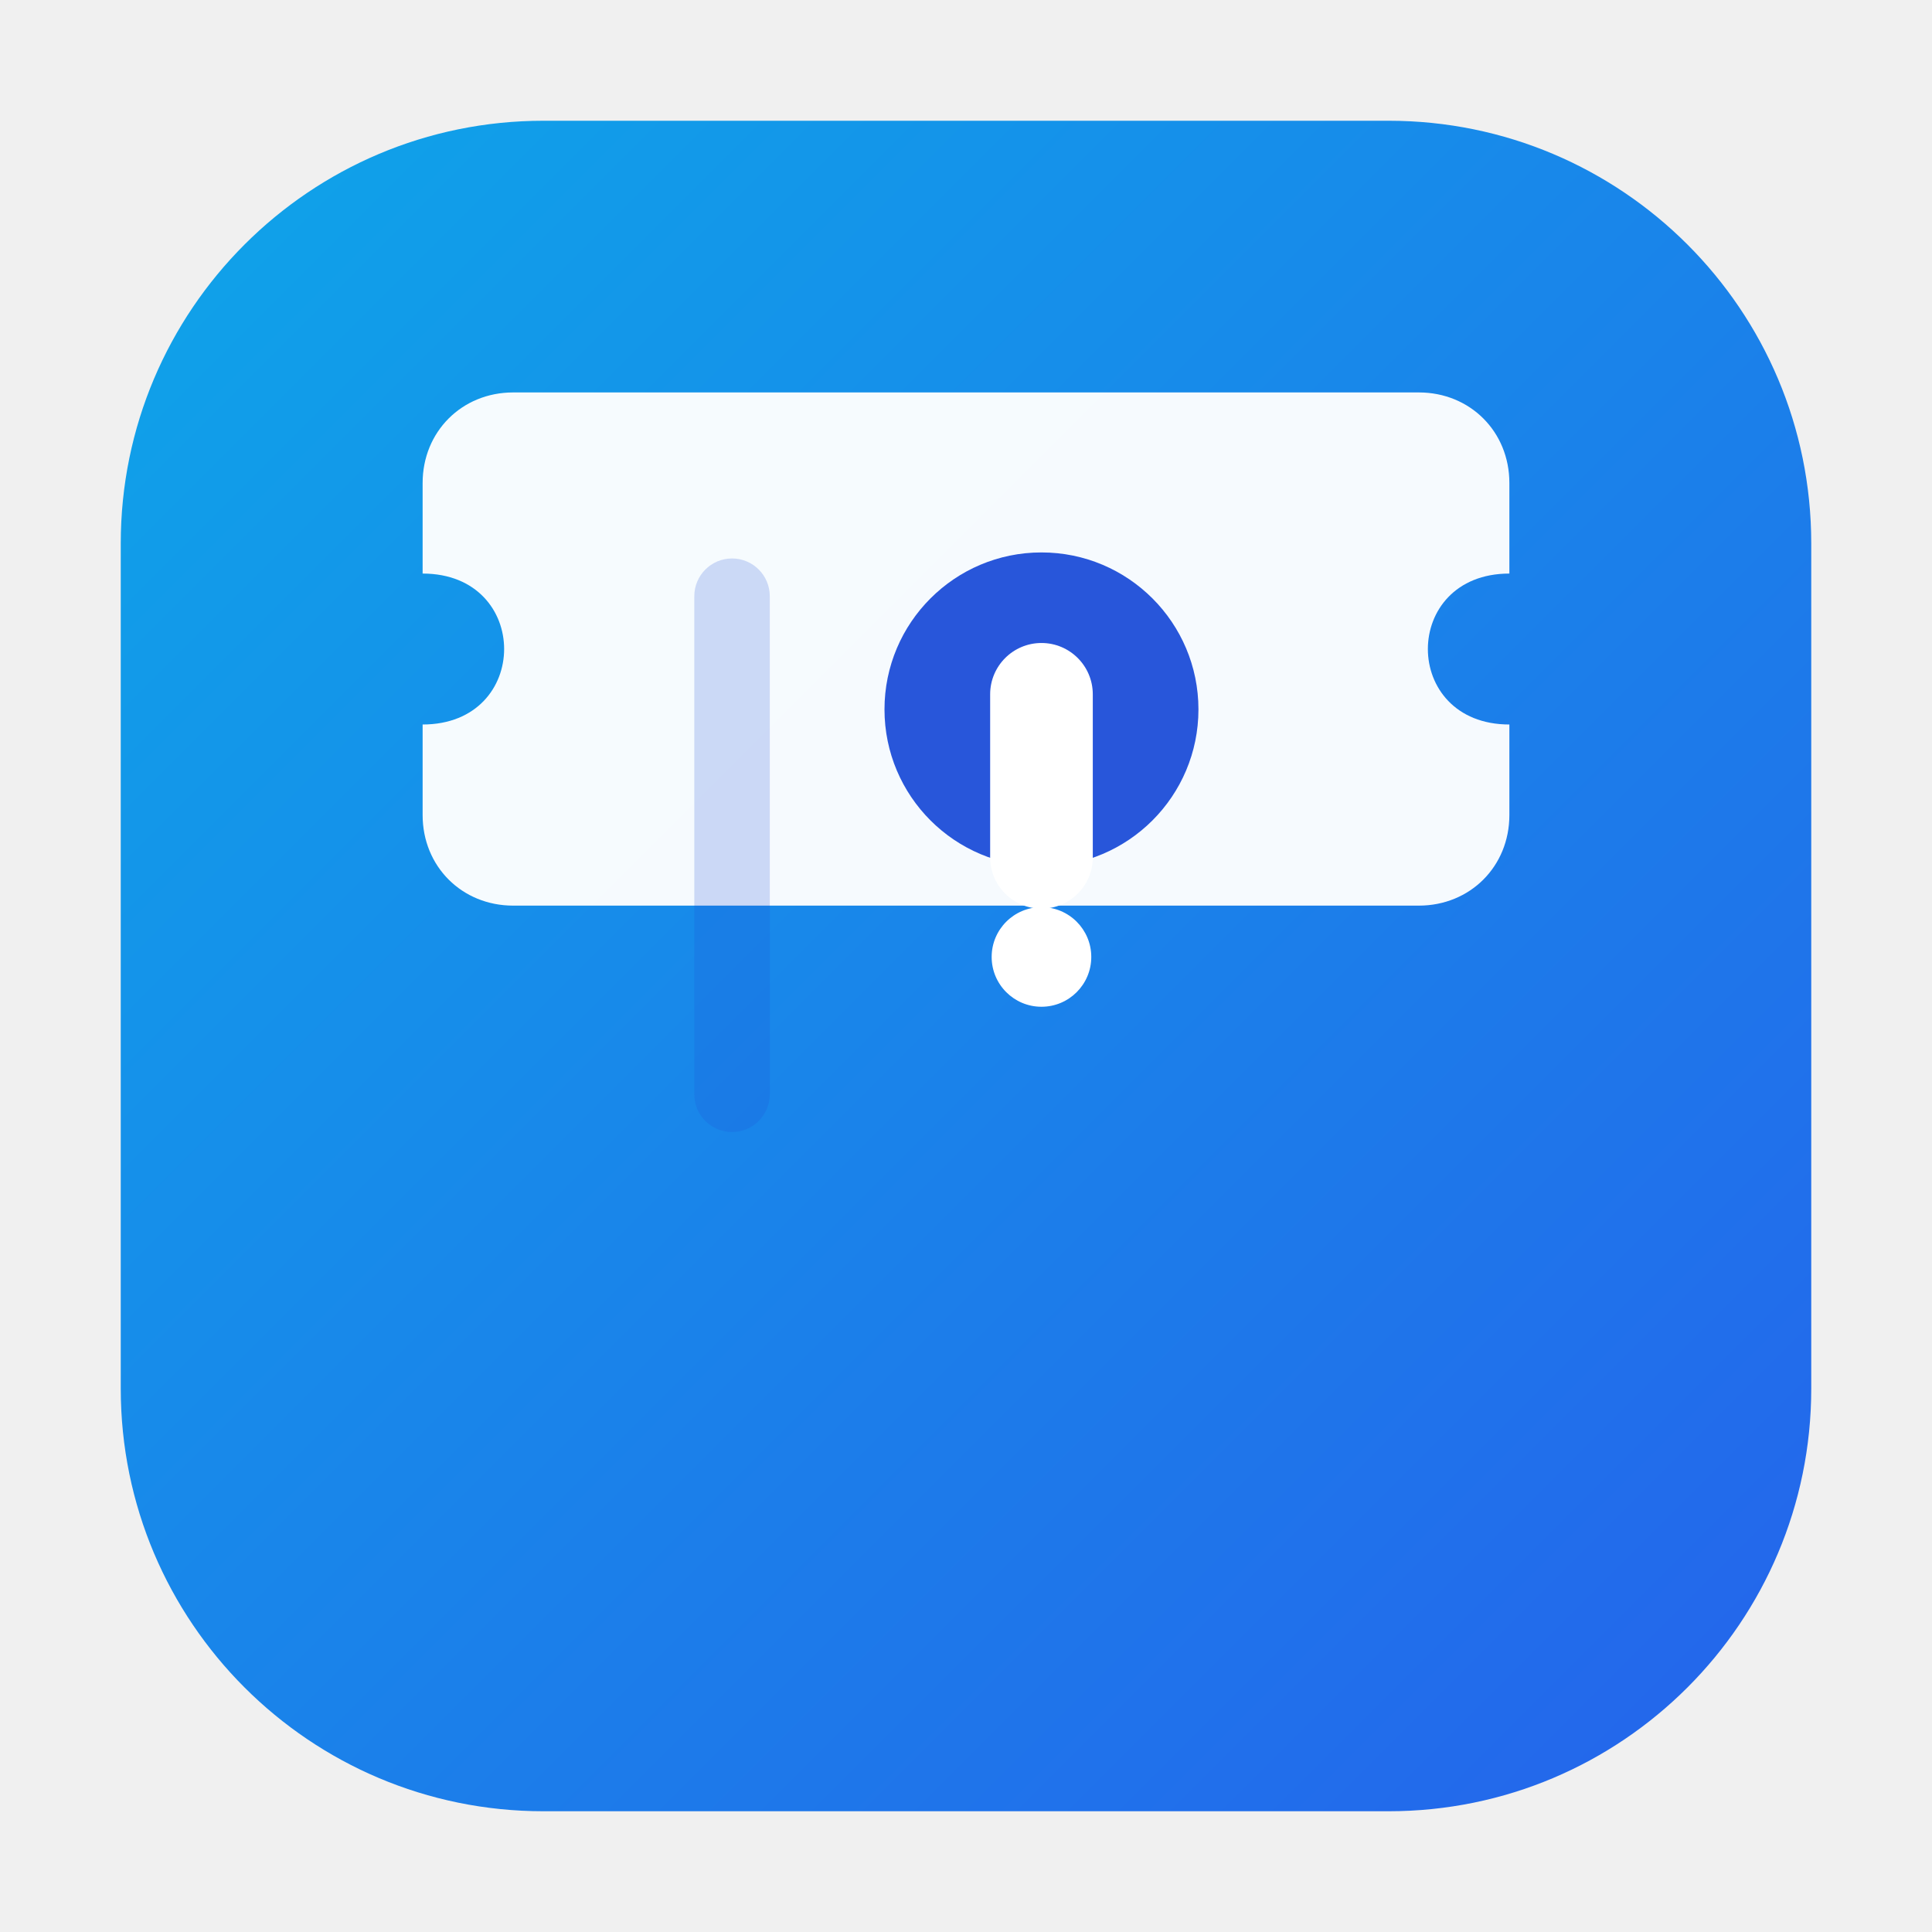
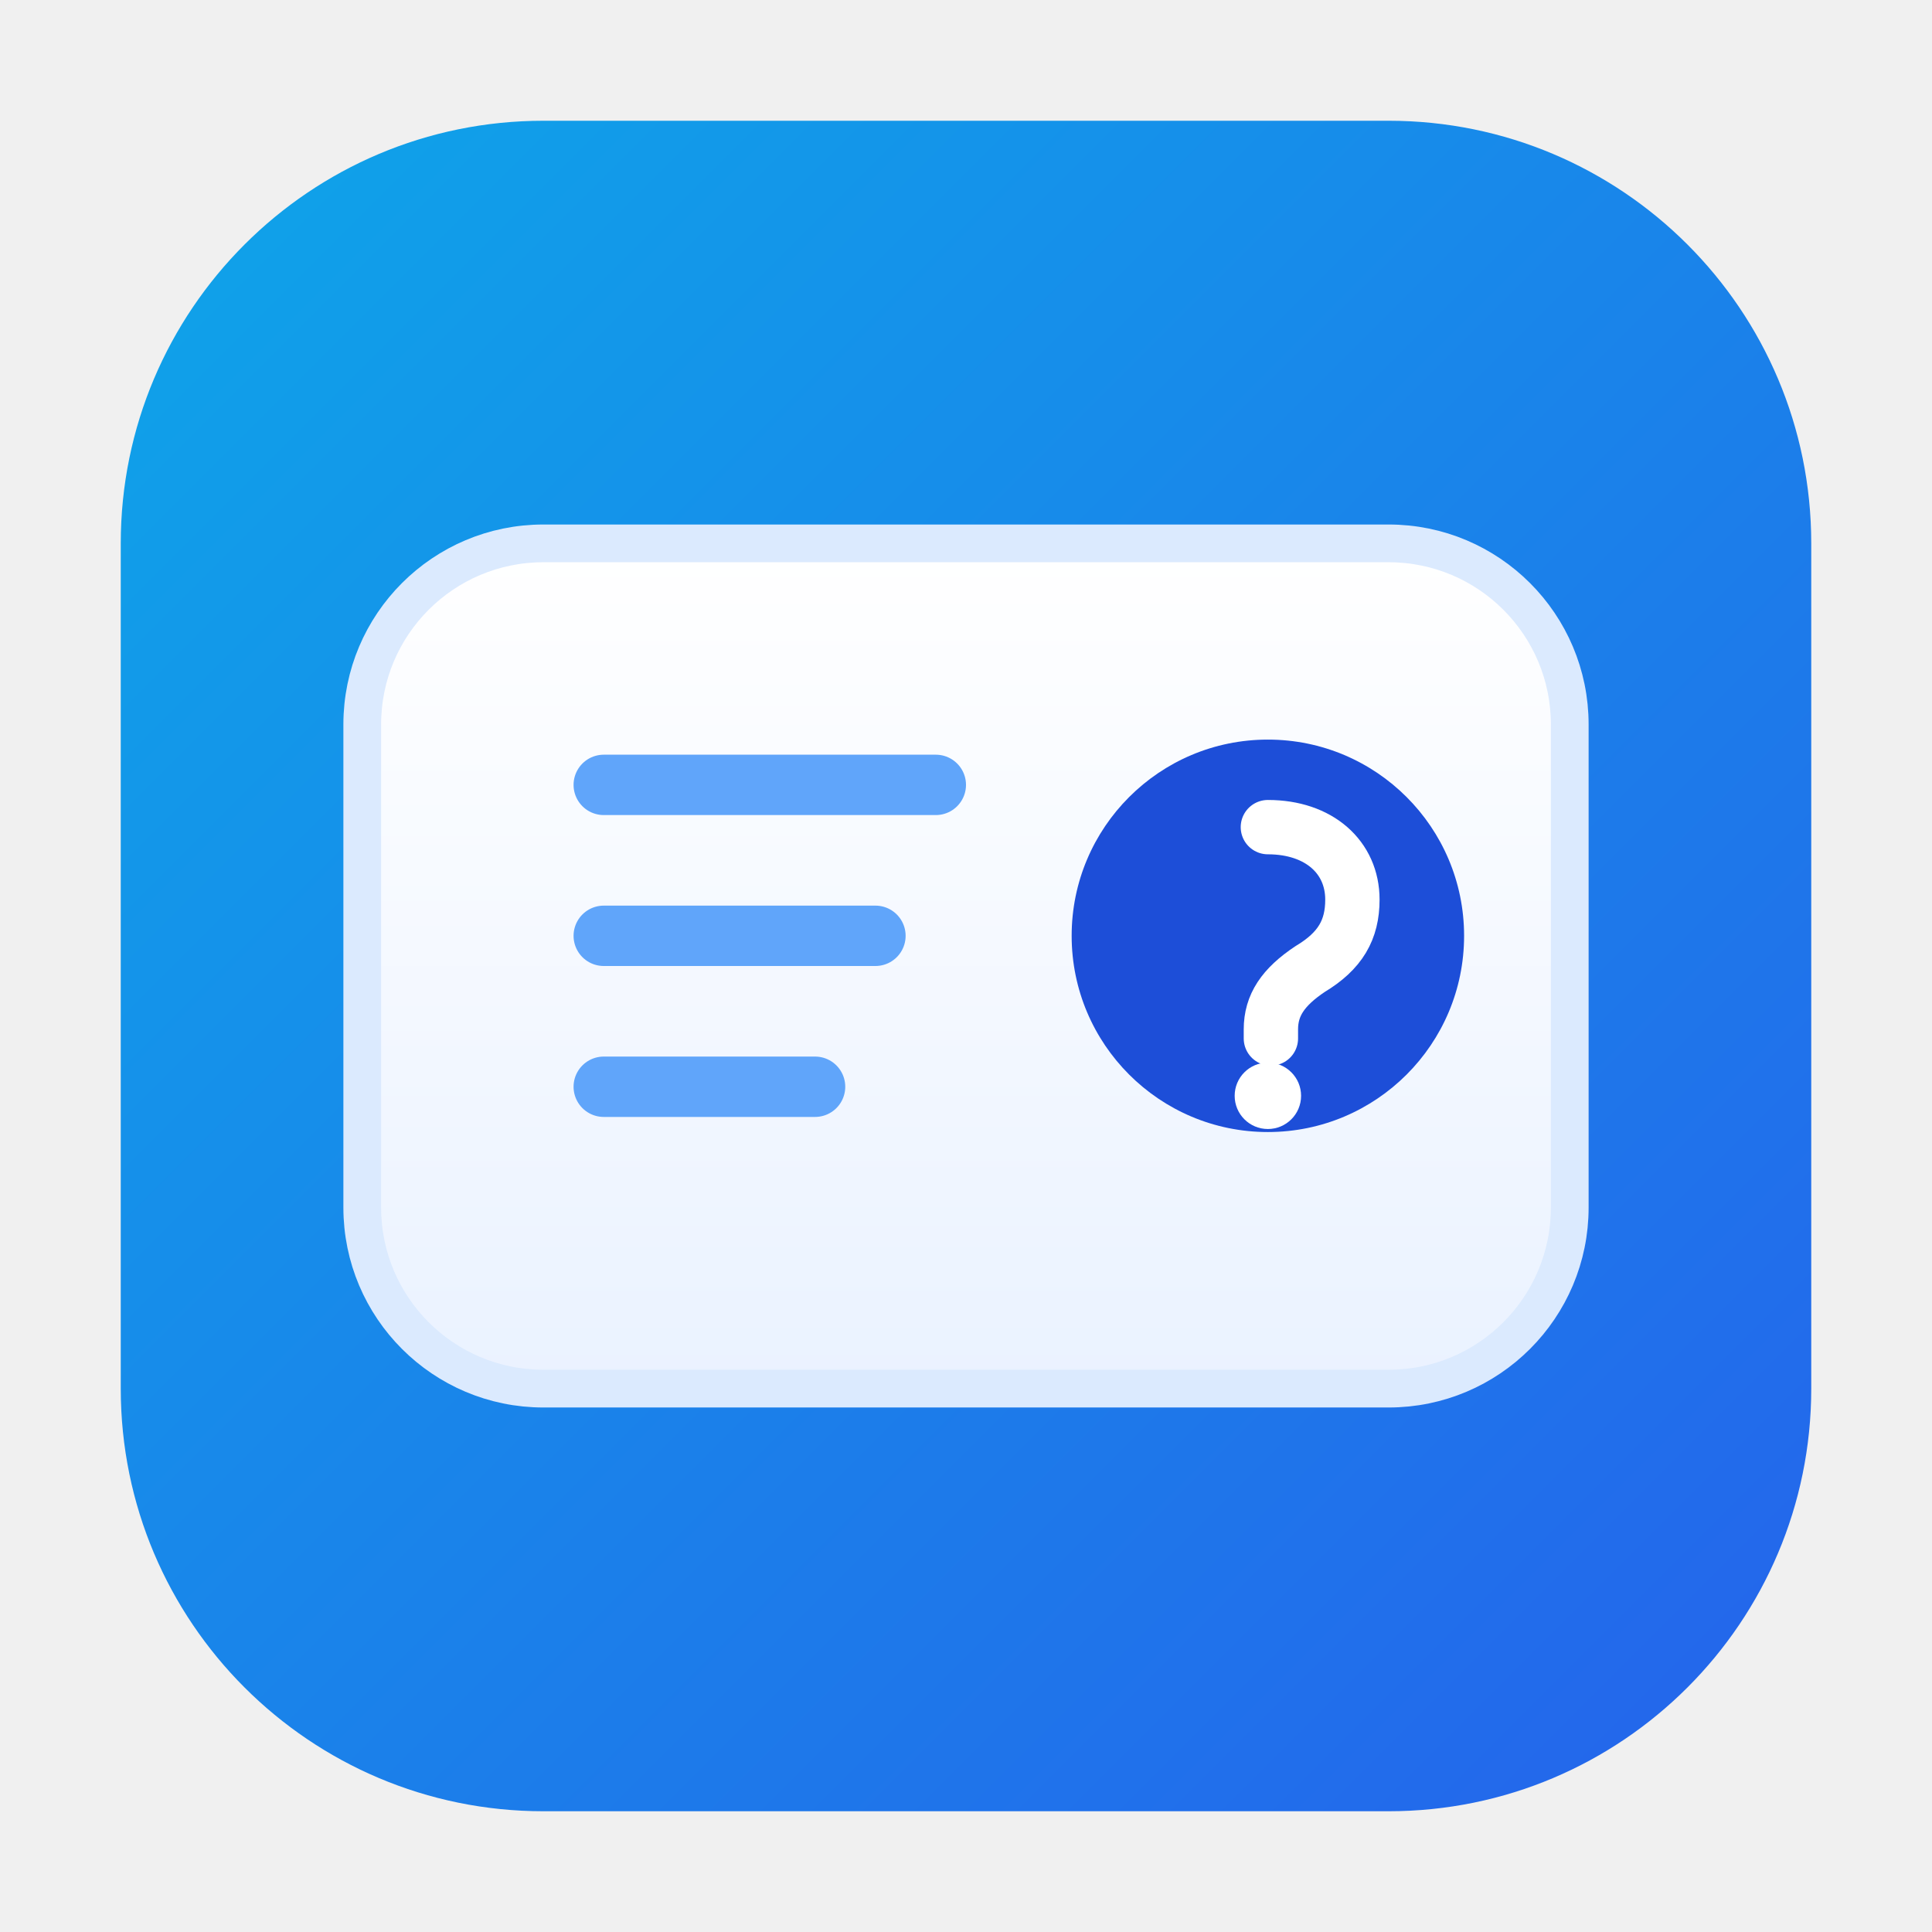
<svg xmlns="http://www.w3.org/2000/svg" viewBox="0 0 64 64" role="img" aria-label="Support Ticket Icon">
  <defs>
    <linearGradient id="bg" x1="0" y1="0" x2="1" y2="1">
      <stop offset="0" stop-color="#0ea5e9" />
      <stop offset="1" stop-color="#2563eb" />
    </linearGradient>
+     <linearGradient id="ticket" x1="0" y1="0" x2="0" y2="1">
+       <stop offset="0" stop-color="#ffffff" />
+       <stop offset="1" stop-color="#eaf2ff" />
+     </linearGradient>
  </defs>
  <rect x="4" y="4" width="56" height="56" rx="14" fill="url(#bg)" />
-   <path d="M14 24c3.6 0 3.6-5 0-5v-3c0-1.7 1.3-3 3-3h30c1.7 0 3 1.3 3 3v3c-3.6 0-3.6 5 0 5v3c0 1.7-1.3 3-3 3H17c-1.7 0-3-1.3-3-3z" fill="#ffffff" opacity="0.96" />
-   <rect x="23" y="18.5" width="2.5" height="19" rx="1.25" fill="#1d4ed8" opacity="0.2" />
-   <circle cx="34.5" cy="23.5" r="5.2" fill="#1d4ed8" opacity="0.95" />
-   <rect x="32.8" y="21.3" width="3.4" height="8.8" rx="1.7" fill="#ffffff" />
-   <circle cx="34.5" cy="31.7" r="1.65" fill="#ffffff" />
+   <g transform="translate(32 32)">
+     <rect x="-20" y="-14" width="40" height="28" rx="6" fill="url(#ticket)" />
+     <rect x="-20" y="-14" width="40" height="28" rx="6" fill="none" stroke="#dbeafe" stroke-width="1.25" />
+     <path d="M-12 -6 H-1 M-12 -1 H-3 M-12 4 H-5" stroke="#60a5fa" stroke-width="2" stroke-linecap="round" />
+     <circle cx="10" cy="-1" r="6.5" fill="#1d4ed8" />
+     <path d="M10 -4.6c1.7 0 2.8 1 2.8 2.4 0 1-.4 1.7-1.4 2.3-.9.6-1.3 1.2-1.3 2v.3" fill="none" stroke="#ffffff" stroke-width="1.8" stroke-linecap="round" stroke-linejoin="round" />
+     <circle cx="10" cy="4.3" r="1.1" fill="#ffffff" />
+   </g>
</svg>
